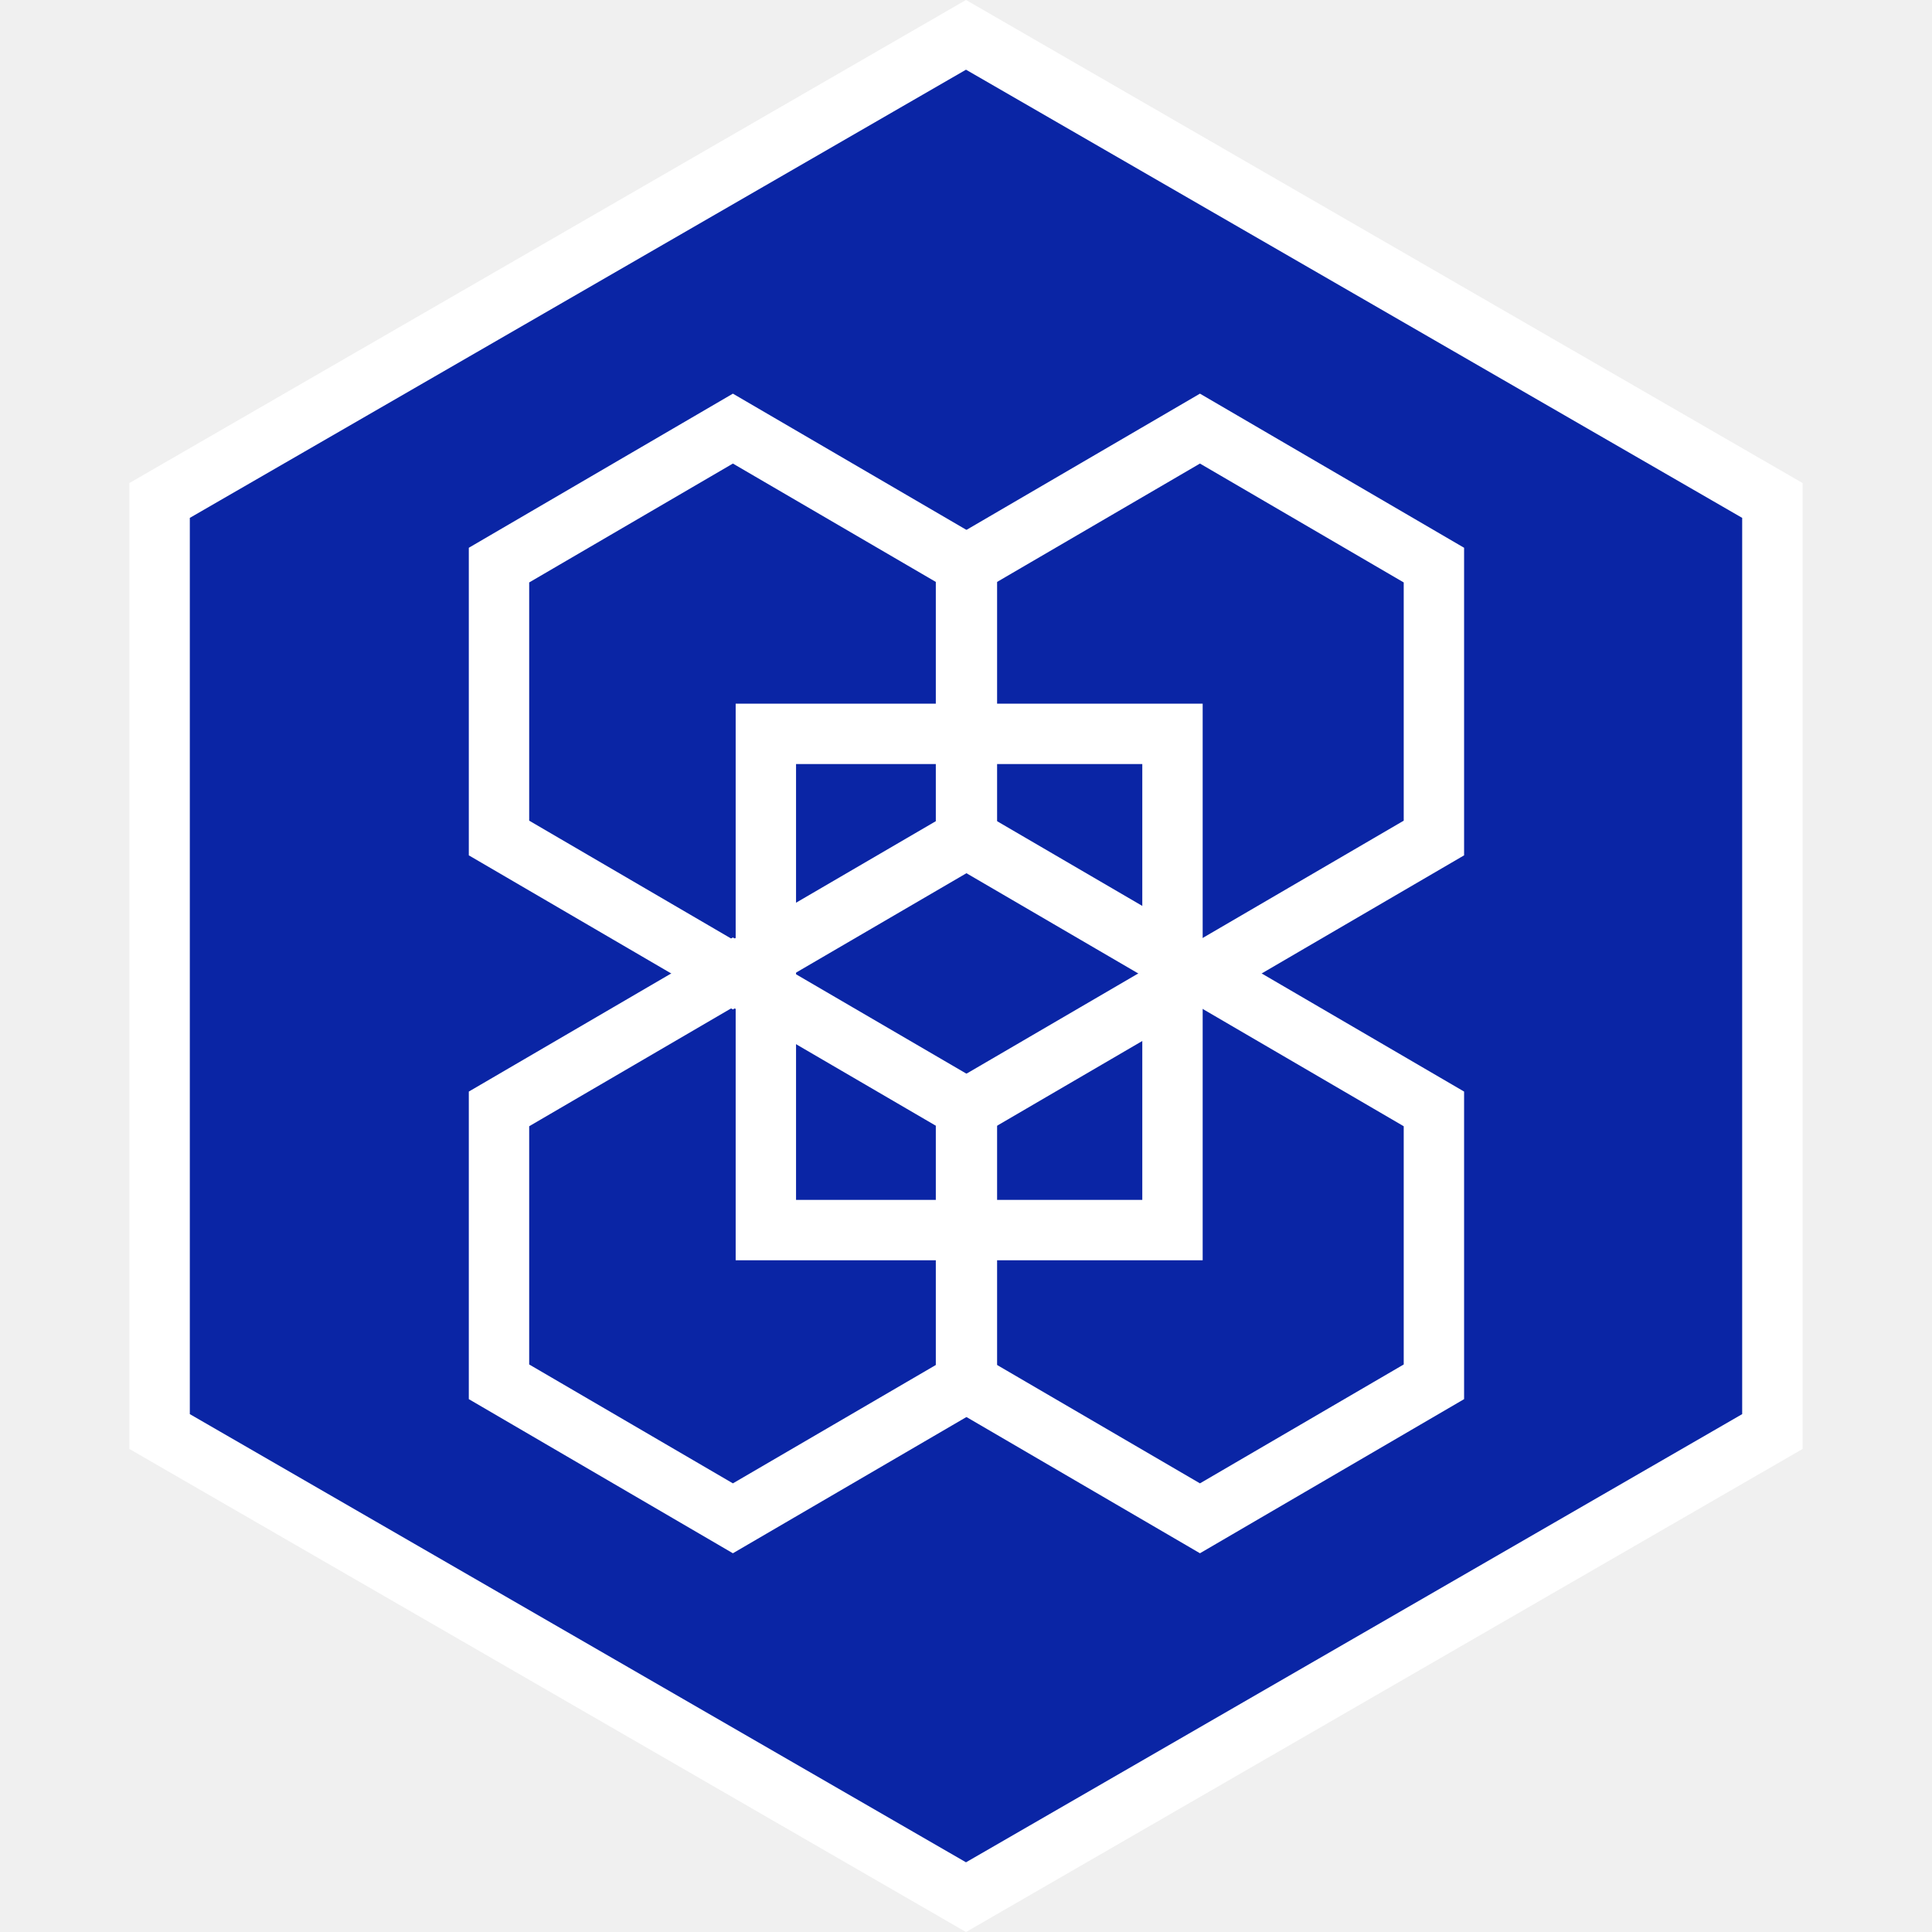
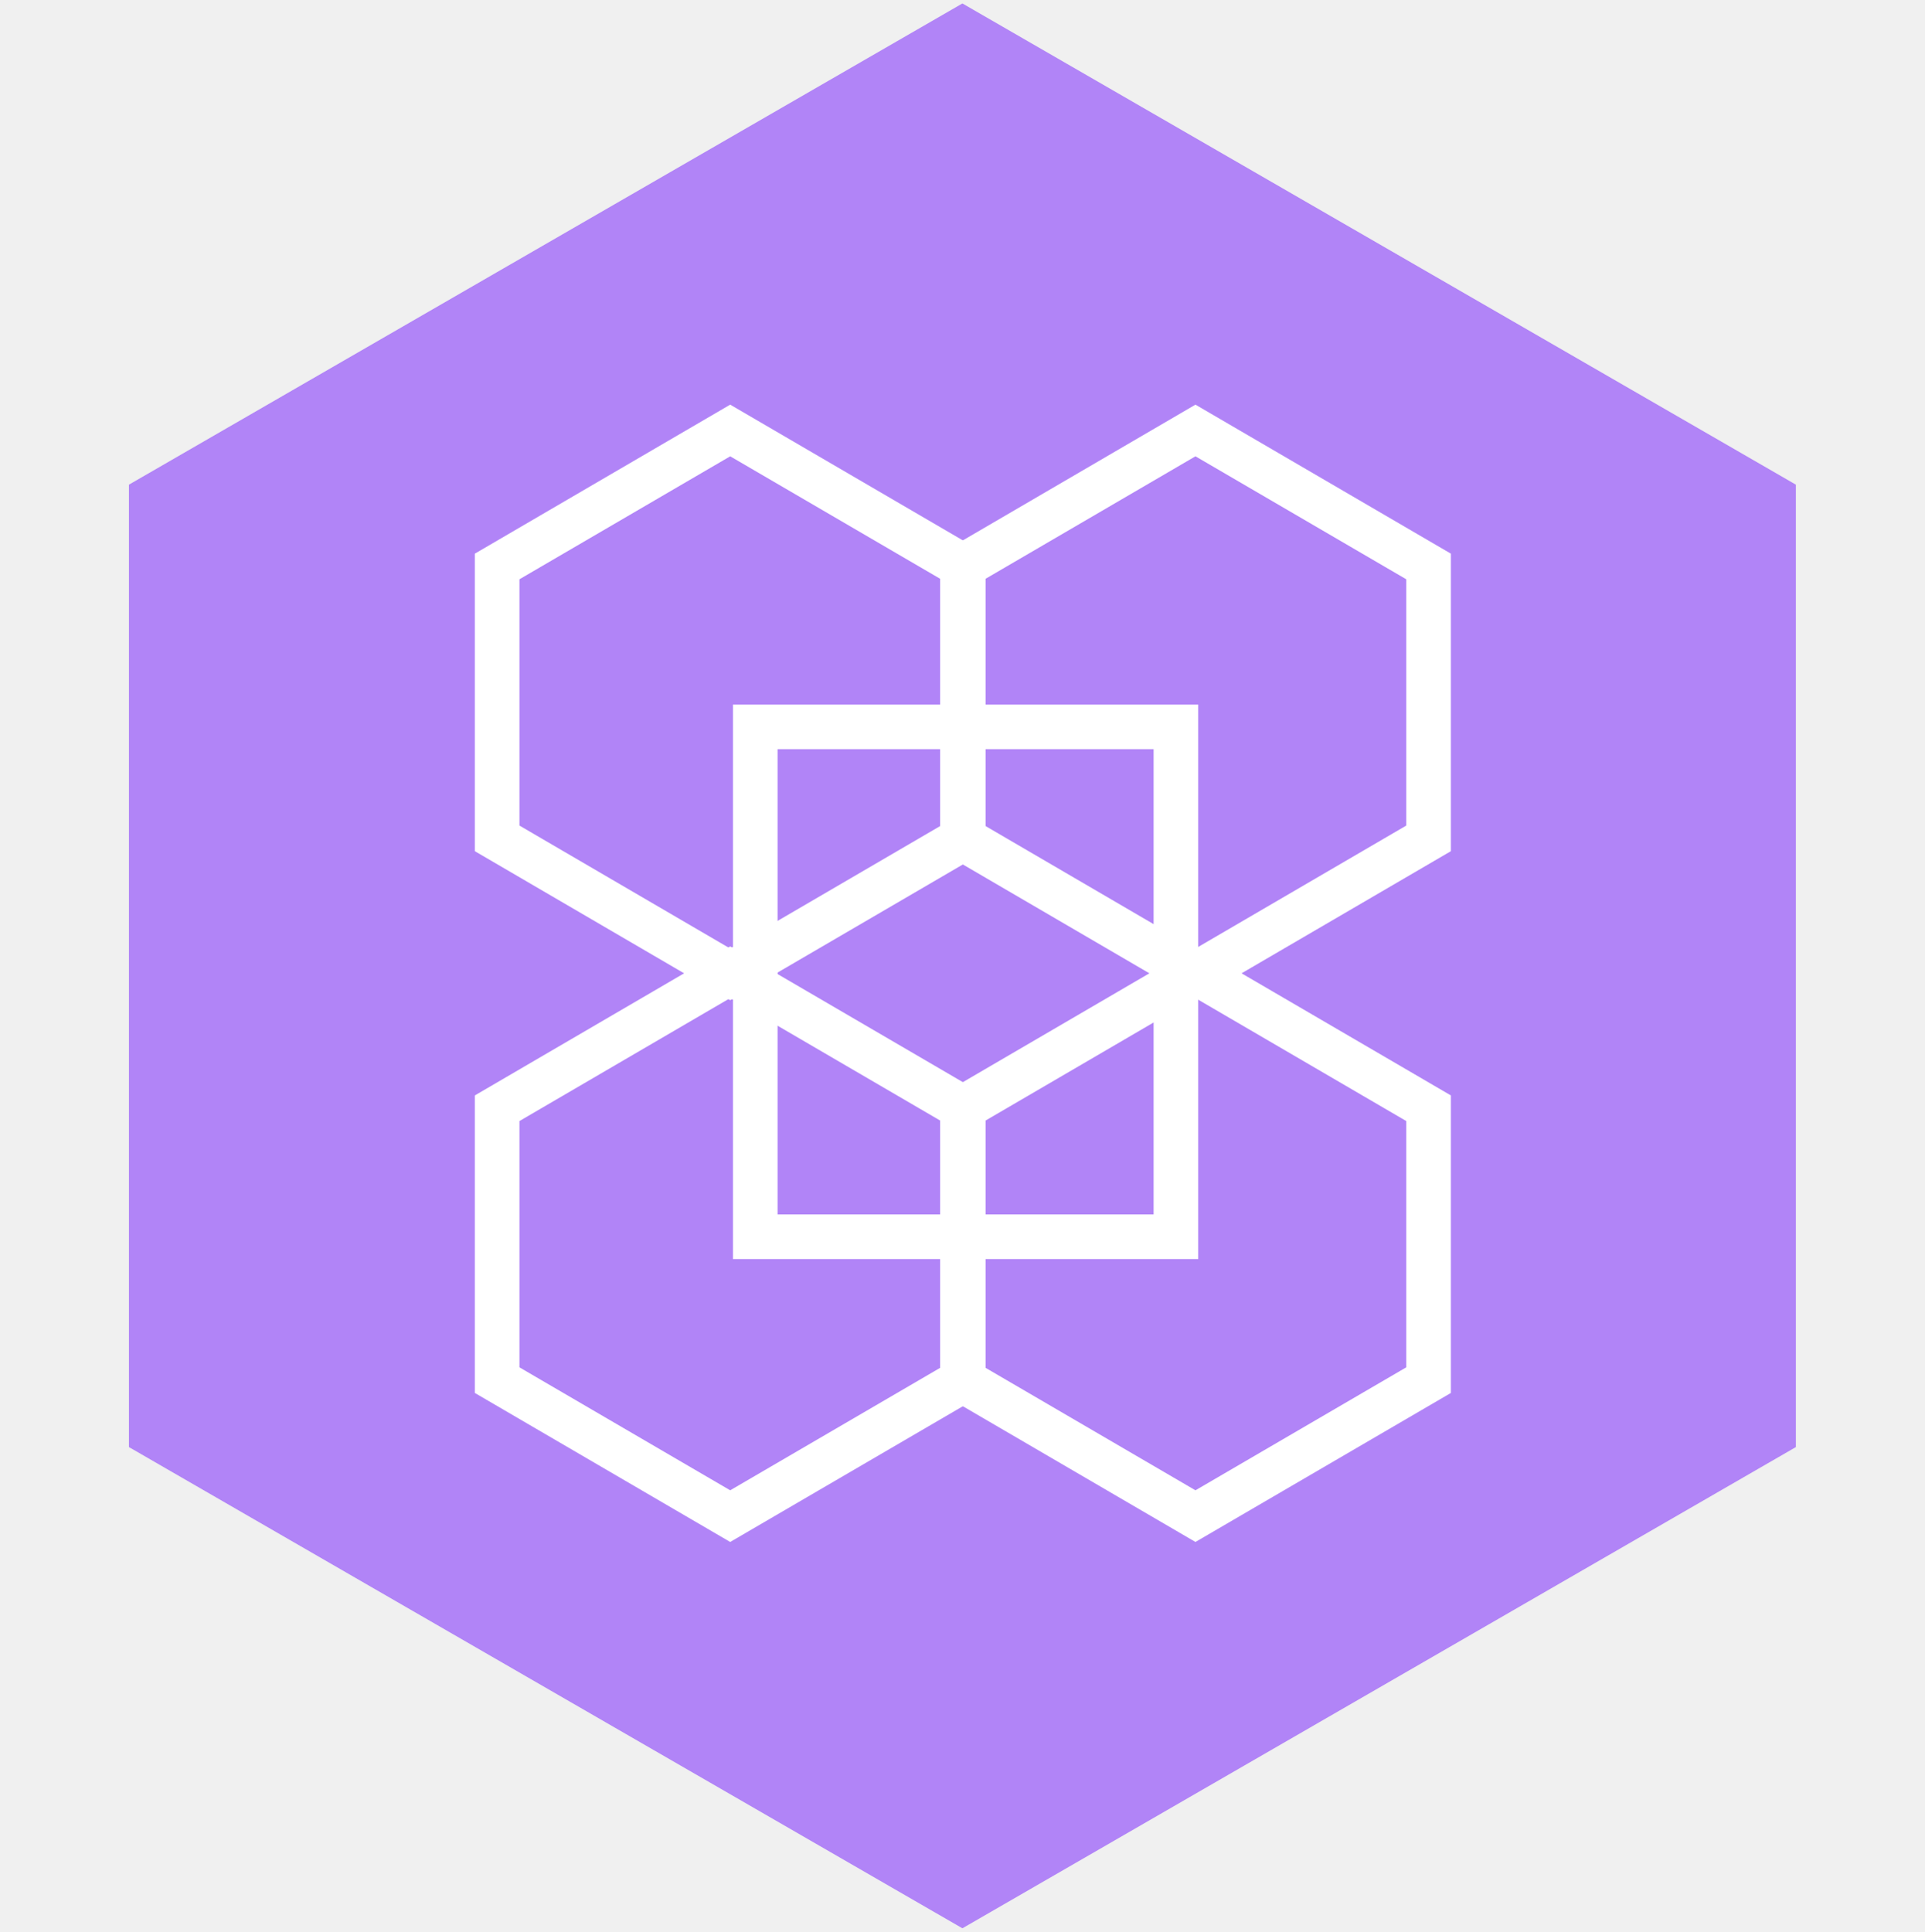
- <svg xmlns="http://www.w3.org/2000/svg" width="32" height="32" viewBox="0 0 32 32" fill="none">
-   <path d="M2.644 8.289L16 0.577L29.356 8.289V23.711L16 31.423L2.644 23.711V8.289Z" fill="#0A25A5" stroke="white" />
-   <path d="M8.265 9.36V13.88L12.139 16.141L16.015 13.88V9.36L12.139 7.099L8.265 9.36Z" stroke="white" />
-   <path d="M16 9.36V13.88L19.875 16.141L23.75 13.88V9.36L19.875 7.099L16 9.36Z" stroke="white" />
-   <path d="M8.265 18.367V22.887L12.139 25.148L16.015 22.887V18.367L12.139 16.106L8.265 18.367Z" stroke="white" />
-   <path d="M16 18.367V22.887L19.875 25.148L23.75 22.887V18.367L19.875 16.106L16 18.367Z" stroke="white" />
-   <rect x="12.685" y="12.155" width="6.735" height="8.219" stroke="white" />
+ <svg xmlns="http://www.w3.org/2000/svg" width="302" height="303" viewBox="0 0 302 303" fill="none">
+   <path d="M151 0.54L281.77 76.04V227.04L151 302.54L20.23 227.04V76.04L151 0.54Z" fill="#B184F7" />
+   <path d="M78 88.877V131.537L114.566 152.874L151.143 131.537V88.877L114.566 67.54L78 88.877Z" stroke="white" stroke-width="7" />
+   <path d="M151 88.877V131.537L187.566 152.874L224.143 131.537V88.877L187.566 67.54L151 88.877Z" stroke="white" stroke-width="7" />
+   <path d="M78 173.877V216.537L114.566 237.874L151.143 216.537V173.877L114.566 152.54L78 173.877Z" stroke="white" stroke-width="7" />
+   <path d="M151 173.877V216.537L187.566 237.874L224.143 216.537V173.877L187.566 152.54L151 173.877Z" stroke="white" stroke-width="7" />
+   <rect x="118.5" y="114.04" width="66" height="80" stroke="white" stroke-width="7" />
</svg>
